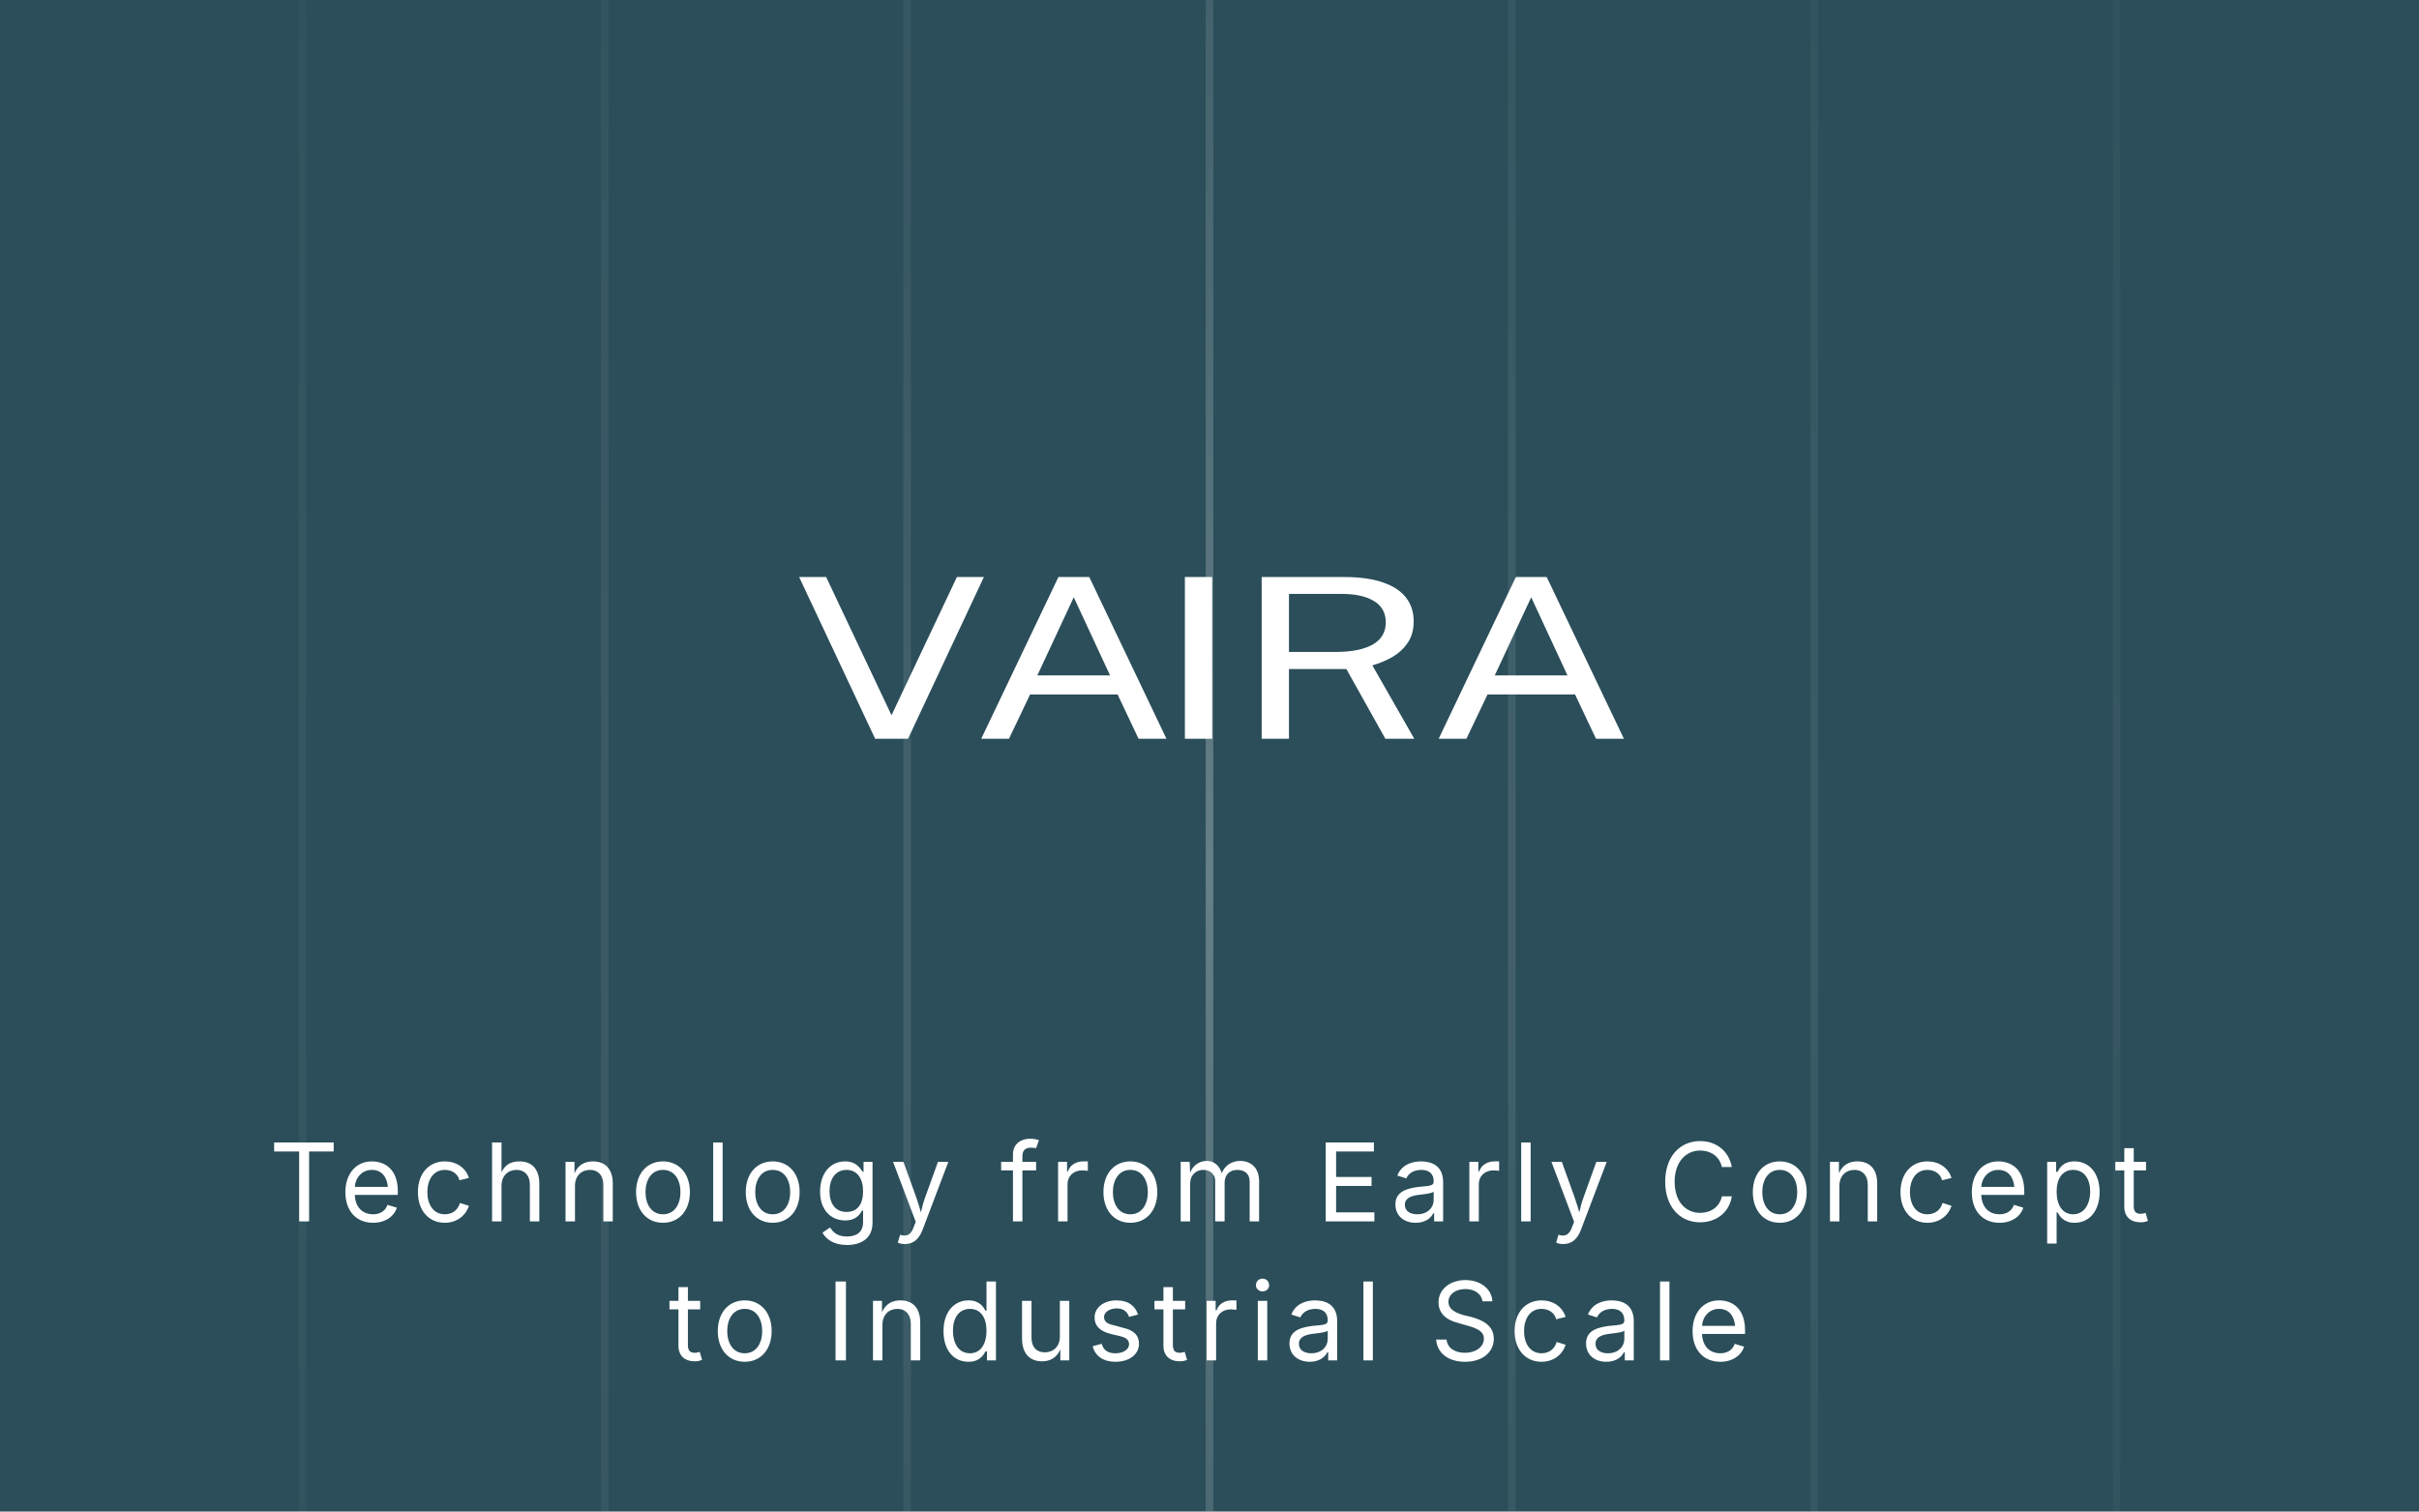
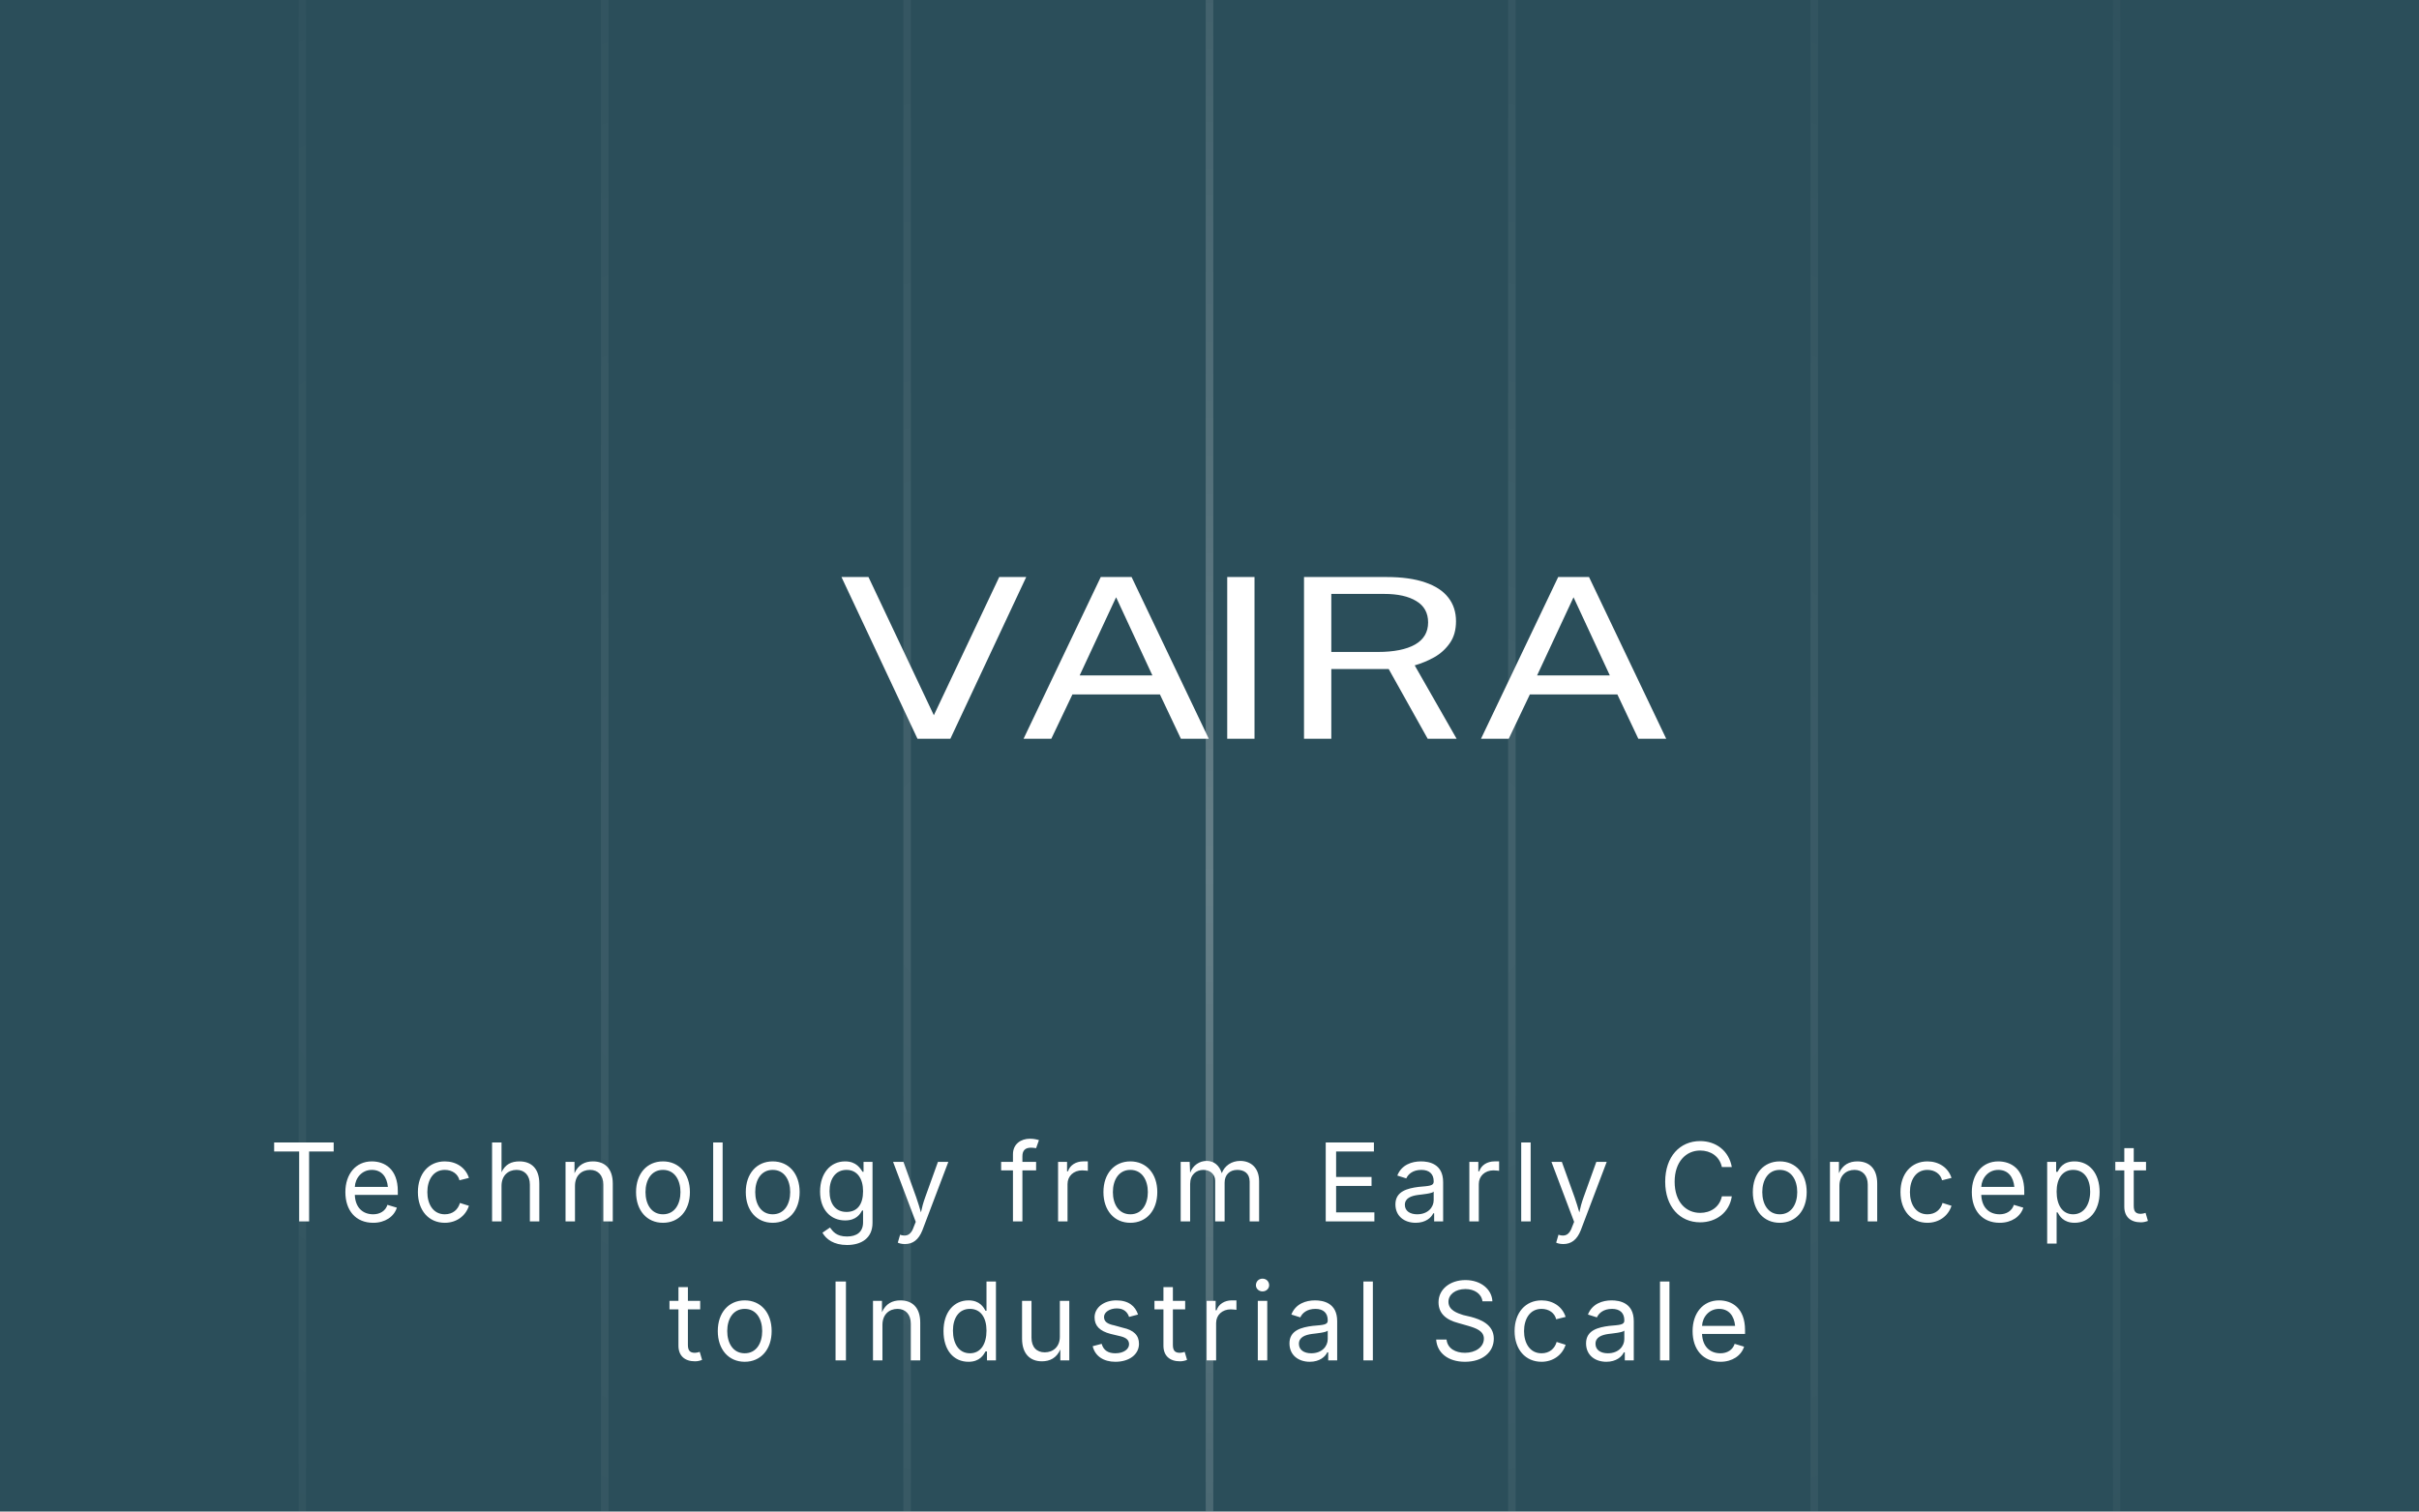
<svg xmlns="http://www.w3.org/2000/svg" width="80mm" height="50mm" viewBox="0 0 80 50">
  <style>
    text {
      font-family: -apple-system, system-ui, "Public Sans", sans-serif;
    }
  </style>
  <rect width="80" height="50" fill="#2B4E5A" />
  <defs>
    <linearGradient id="vfade" x1="0" y1="0" x2="0" y2="1">
      <stop offset="0%" stop-color="rgba(255,255,255,0.05)" />
      <stop offset="35%" stop-color="rgba(255,255,255,0.20)" />
      <stop offset="65%" stop-color="rgba(255,255,255,0.20)" />
      <stop offset="100%" stop-color="rgba(255,255,255,0.05)" />
    </linearGradient>
    <radialGradient id="radialMask" cx="0.5" cy="0.58" r="0.75" fx="0.5" fy="0.58">
      <stop offset="0%" stop-color="white" stop-opacity="1.0" />
      <stop offset="55%" stop-color="white" stop-opacity="0.55" />
      <stop offset="100%" stop-color="white" stop-opacity="0.25" />
    </radialGradient>
    <mask id="gridMask">
      <rect width="80" height="50" fill="url(#radialMask)" />
    </mask>
  </defs>
  <g stroke-width="0.25" mask="url(#gridMask)">
    <line x1="10" y1="0" x2="10" y2="50" stroke="rgba(255,255,255,0.08)" />
    <line x1="70" y1="0" x2="70" y2="50" stroke="rgba(255,255,255,0.08)" />
    <line x1="20" y1="0" x2="20" y2="50" stroke="rgba(255,255,255,0.10)" />
    <line x1="60" y1="0" x2="60" y2="50" stroke="rgba(255,255,255,0.10)" />
    <line x1="30" y1="0" x2="30" y2="50" stroke="rgba(255,255,255,0.12)" />
    <line x1="50" y1="0" x2="50" y2="50" stroke="rgba(255,255,255,0.12)" />
    <line x1="40" y1="0" x2="40" y2="50" stroke="rgba(255,255,255,0.28)" stroke-width="0.25" />
  </g>
-   <g transform="translate(40,17.2)">
+   <g transform="translate(41.4,17.2)">
    <g transform="translate(-16.5,-11) scale(0.159)">
      <g transform="translate(7,16) scale(1.01)">
        <path fill="#FFFFFF" d="M 26.958,97.72 11.307,64.411 h 5.561 L 30.331,92.882 43.794,64.411 h 5.561 L 33.735,97.72 Z m 21.85,0 15.894,-33.308 h 6.352 L 86.948,97.72 H 81.205 L 76.889,88.598 h -18.022 l -4.346,9.122 z M 60.357,84.682 H 75.339 L 67.863,68.58 Z M 90.746,97.72 V 64.411 h 5.622 v 33.308 z m 15.815,0 V 64.411 h 17.019 q 4.741,0 7.932,1.106 3.191,1.083 4.771,3.133 1.58,2.027 1.58,4.86 0,2.718 -1.276,4.515 -1.246,1.797 -3.191,2.902 -1.945,1.083 -4.042,1.682 l 8.631,15.111 h -5.957 l -8.023,-14.351 h -11.822 v 14.351 z m 5.622,-17.875 h 9.573 q 4.954,0 7.658,-1.52 2.705,-1.543 2.705,-4.561 0,-2.948 -2.431,-4.4 -2.401,-1.474 -6.595,-1.474 h -10.91 z m 30.828,17.875 15.894,-33.308 h 6.352 l 15.894,33.308 h -5.744 L 171.093,88.598 h -18.022 l -4.346,9.122 z m 11.548,-13.038 h 14.983 l -7.476,-16.101 z" />
      </g>
    </g>
  </g>
  <text x="40" y="40.4" font-size="3.6" fill="#FFFFFF" text-anchor="middle" letter-spacing="0.3">
    Technology from Early Concept
  </text>
  <text x="40" y="45.0" font-size="3.6" fill="#FFFFFF" text-anchor="middle" letter-spacing="0.3">
    to Industrial Scale
  </text>
</svg>
